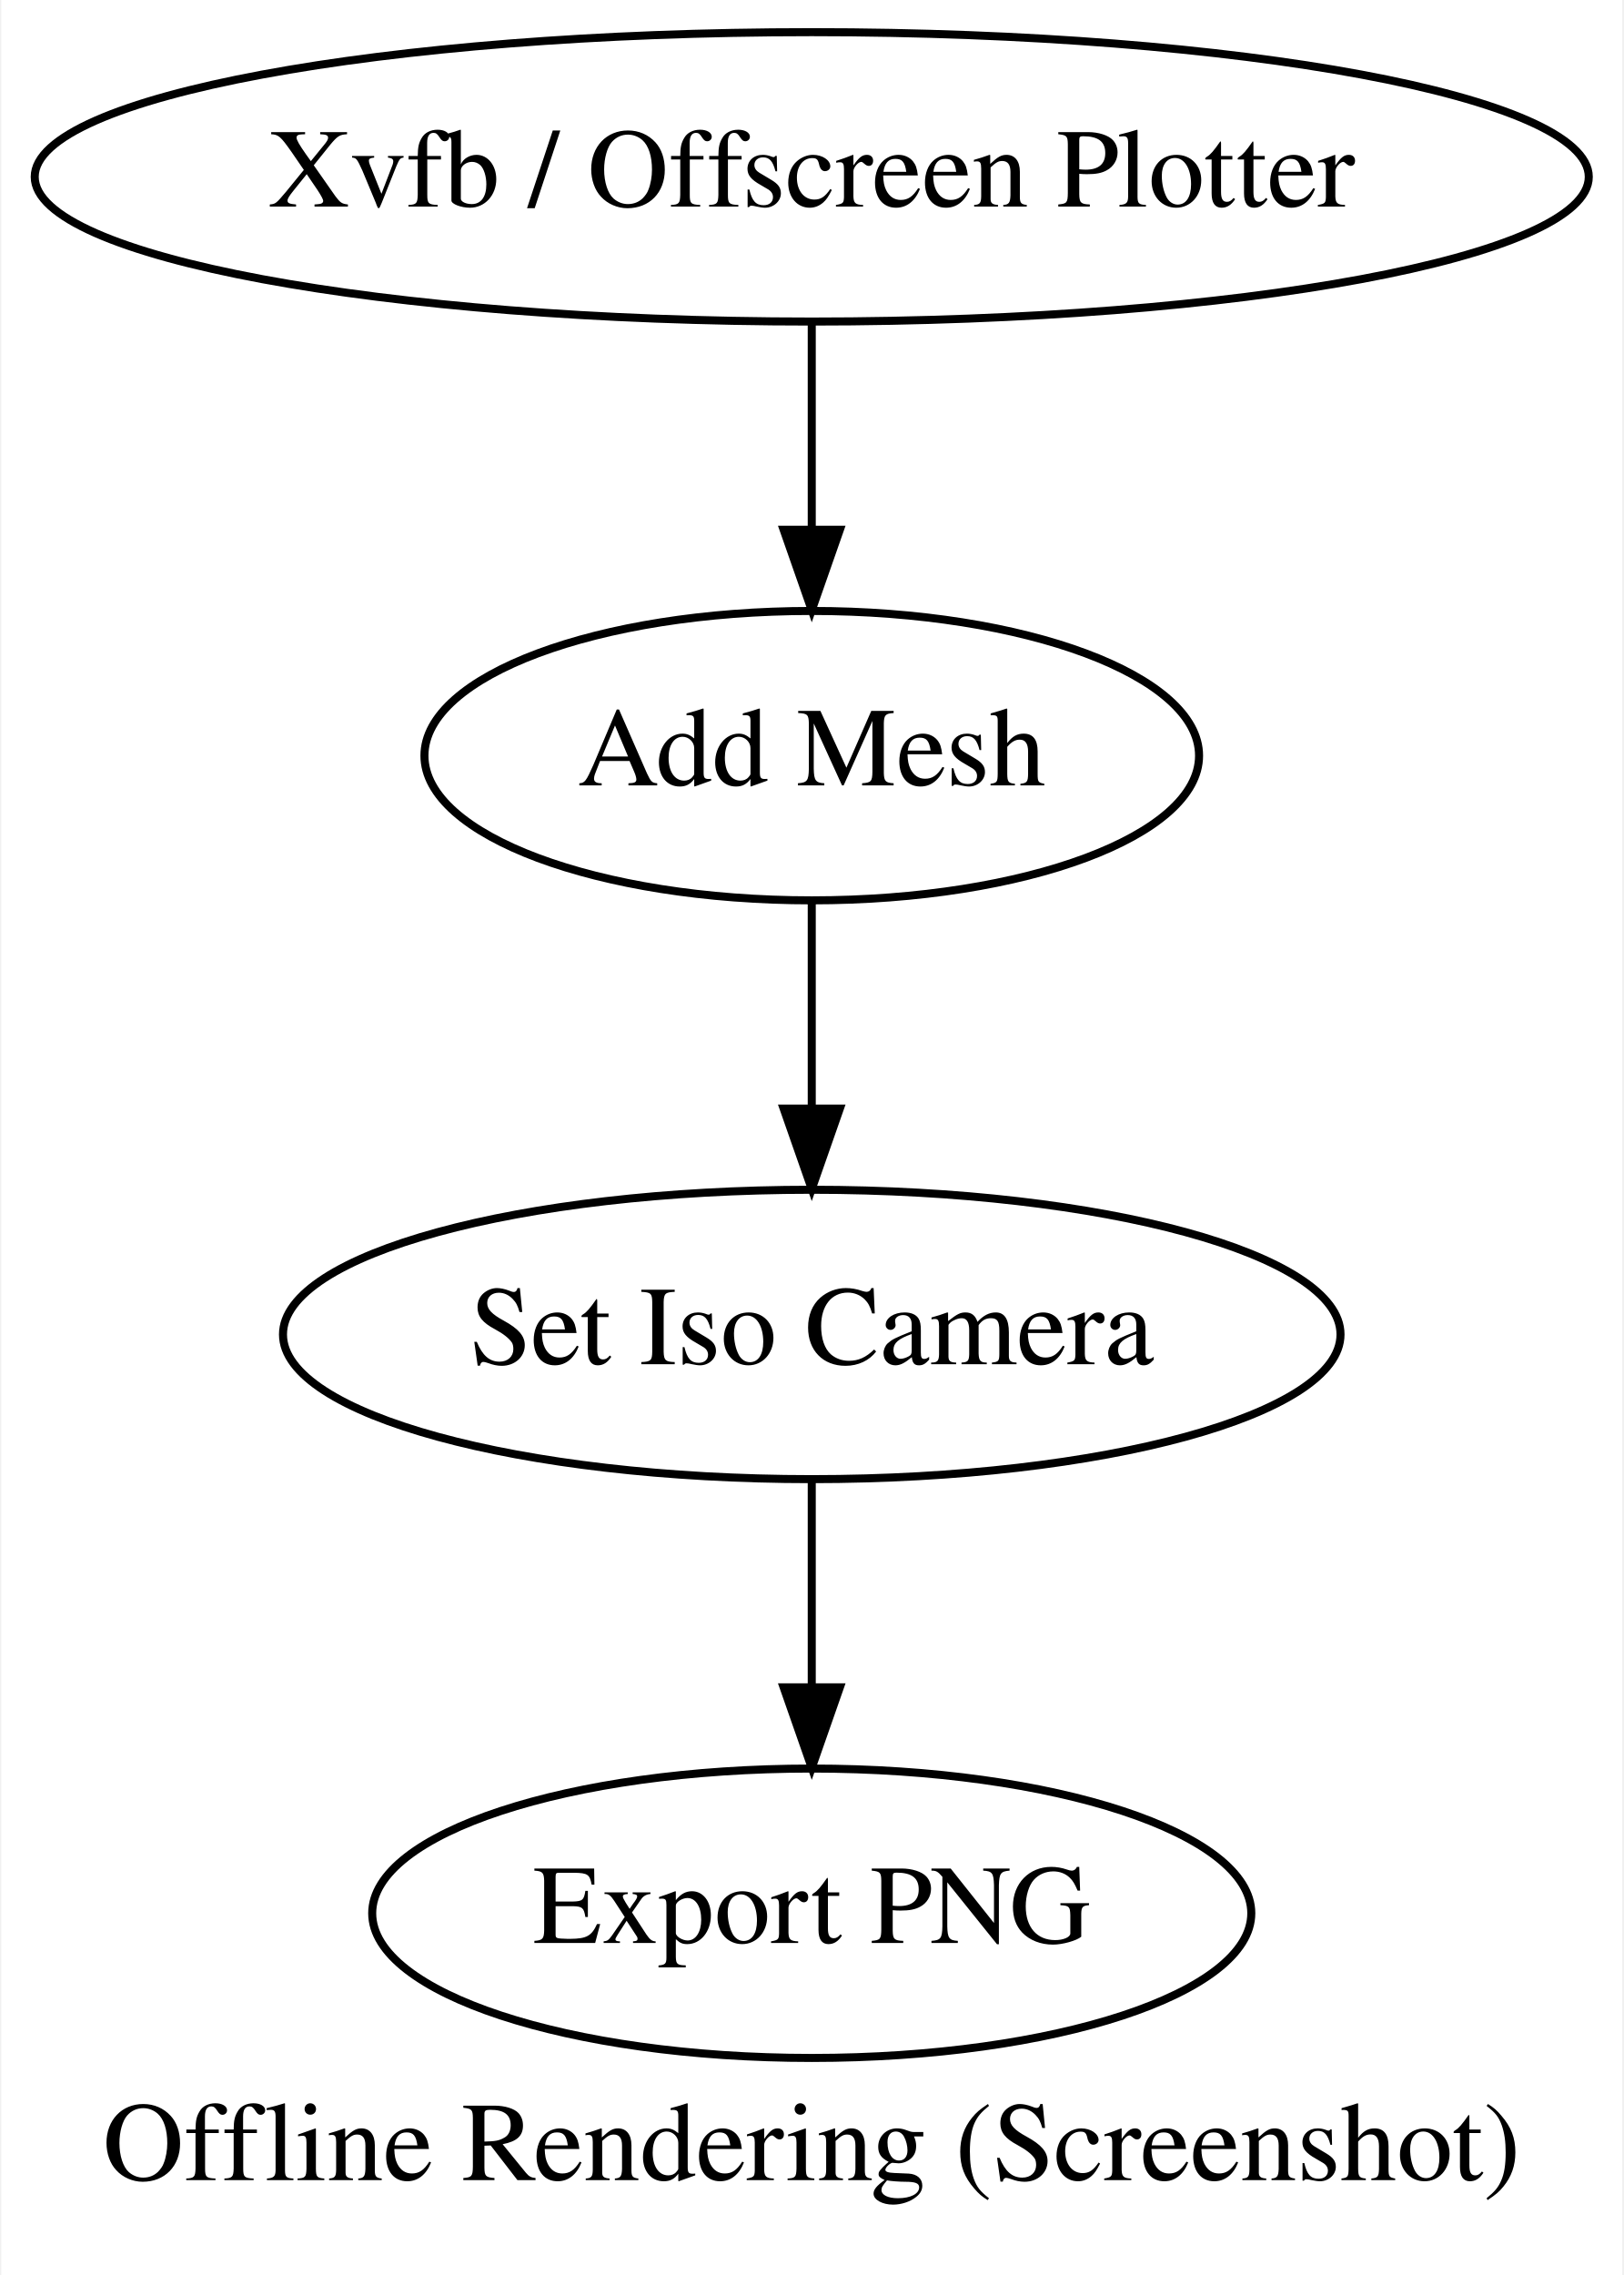
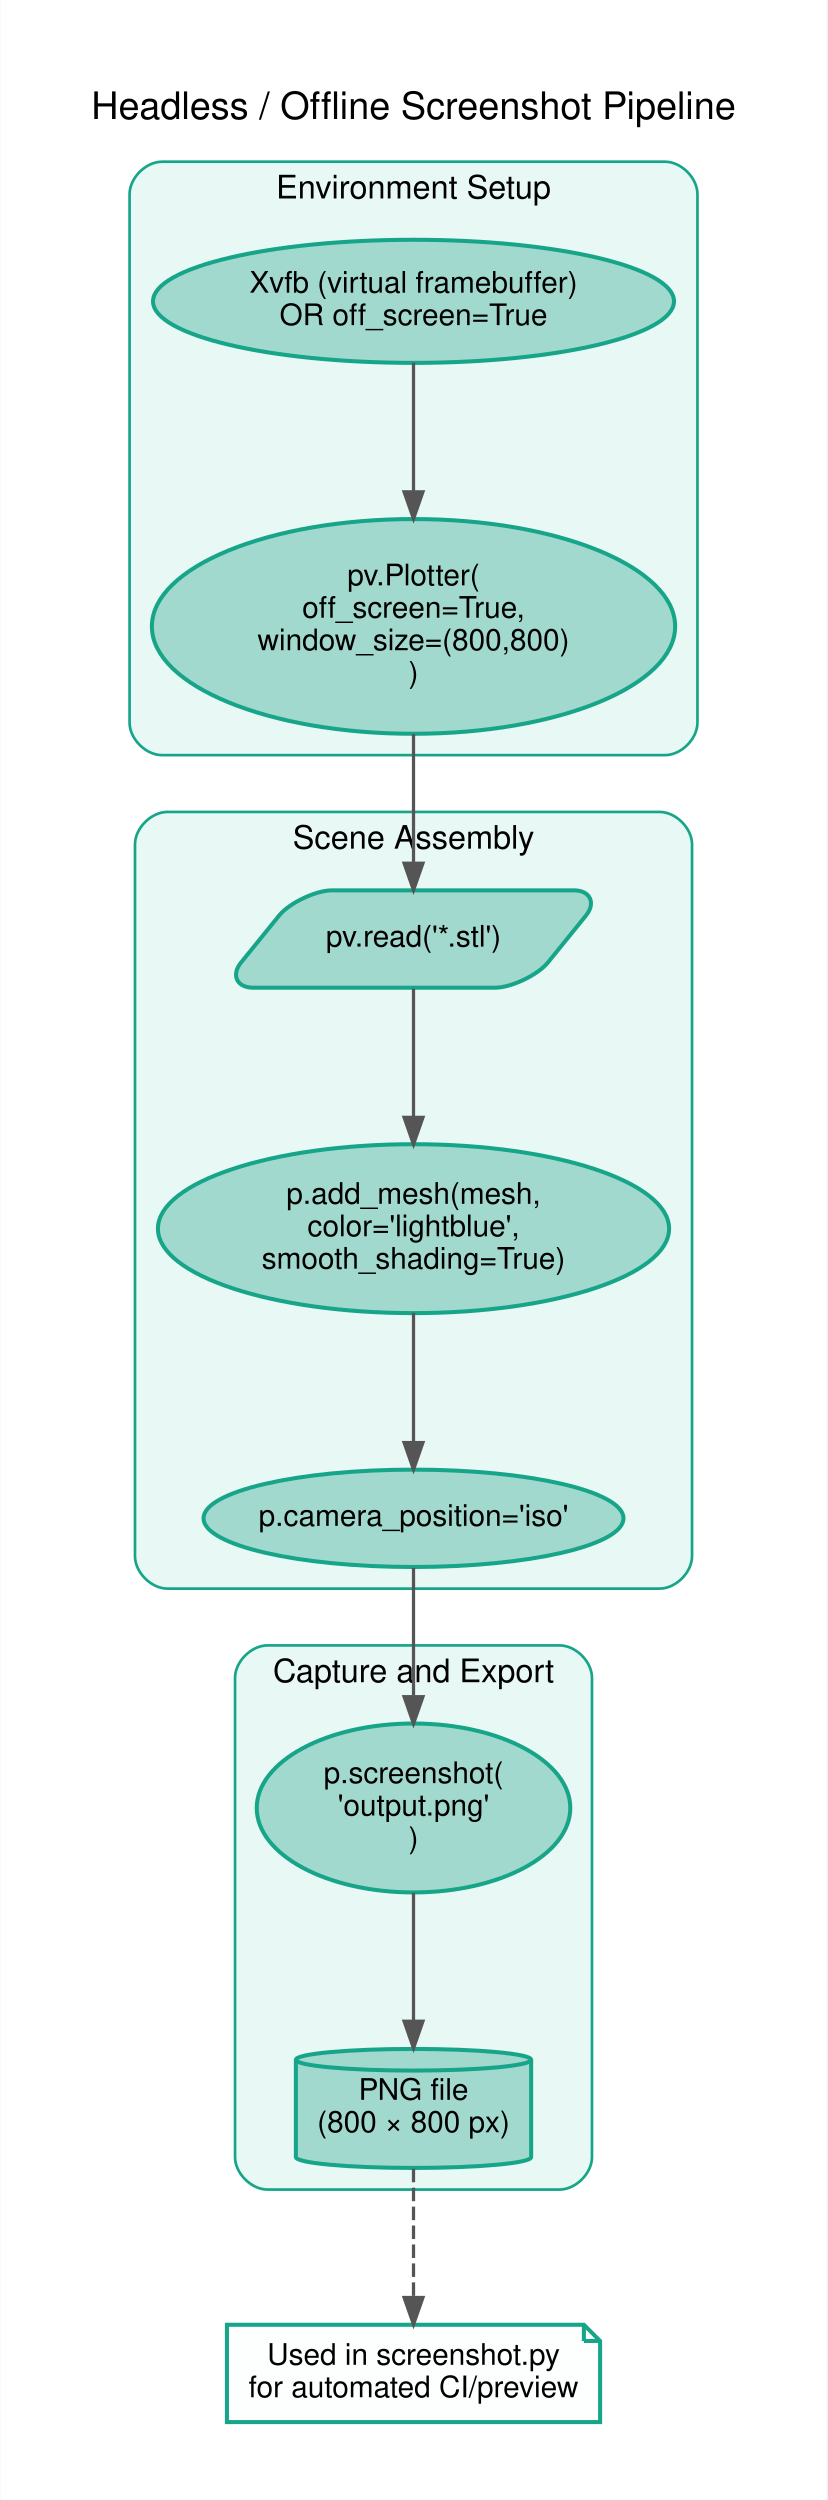
- <svg xmlns="http://www.w3.org/2000/svg" width="202pt" height="283pt" viewBox="0.00 0.00 201.68 283.00">
-   <g id="graph0" class="graph" transform="scale(1 1) rotate(0) translate(4 279)">
-     <polygon fill="white" stroke="transparent" points="-4,4 -4,-279 197.68,-279 197.68,4 -4,4" />
-     <text text-anchor="middle" x="96.84" y="-7.8" font-family="Times,serif" font-size="14.00">Offline Rendering (Screenshot)</text>
+ <svg xmlns="http://www.w3.org/2000/svg" width="306pt" height="925pt" viewBox="0.00 0.00 305.60 924.50">
+   <g id="graph0" class="graph" transform="scale(1 1) rotate(0) translate(28.8 895.7)">
+     <polygon fill="#ffffff" stroke="transparent" points="-28.8,28.8 -28.8,-895.7 276.8,-895.7 276.8,28.8 -28.8,28.8" />
+     <text text-anchor="middle" x="124" y="-851.7" font-family="Helvetica,Arial,sans-serif" font-size="14.00">Headless / Offline Screenshot Pipeline</text>
+     <g id="clust1" class="cluster">
+       <path fill="#e8f8f5" stroke="#17a589" d="M31,-616.45C31,-616.45 217,-616.45 217,-616.45 223,-616.45 229,-622.45 229,-628.45 229,-628.45 229,-823.9 229,-823.9 229,-829.9 223,-835.9 217,-835.9 217,-835.9 31,-835.9 31,-835.9 25,-835.9 19,-829.9 19,-823.9 19,-823.9 19,-628.45 19,-628.45 19,-622.45 25,-616.45 31,-616.45" />
+       <text text-anchor="middle" x="124" y="-822.3" font-family="Helvetica,Arial,sans-serif" font-size="12.00">Environment Setup</text>
+     </g>
+     <g id="clust2" class="cluster">
+       <path fill="#e8f8f5" stroke="#17a589" d="M33,-308.23C33,-308.23 215,-308.23 215,-308.23 221,-308.23 227,-314.23 227,-320.23 227,-320.23 227,-583.45 227,-583.45 227,-589.45 221,-595.45 215,-595.45 215,-595.45 33,-595.45 33,-595.45 27,-595.45 21,-589.45 21,-583.45 21,-583.45 21,-320.23 21,-320.23 21,-314.23 27,-308.23 33,-308.23" />
+       <text text-anchor="middle" x="124" y="-581.85" font-family="Helvetica,Arial,sans-serif" font-size="12.00">Scene Assembly</text>
+     </g>
+     <g id="clust3" class="cluster">
+       <path fill="#e8f8f5" stroke="#17a589" d="M70,-86C70,-86 178,-86 178,-86 184,-86 190,-92 190,-98 190,-98 190,-275.23 190,-275.23 190,-281.23 184,-287.23 178,-287.23 178,-287.23 70,-287.23 70,-287.23 64,-287.23 58,-281.23 58,-275.23 58,-275.23 58,-98 58,-98 58,-92 64,-86 70,-86" />
+       <text text-anchor="middle" x="124" y="-273.63" font-family="Helvetica,Arial,sans-serif" font-size="12.00">Capture and Export</text>
+     </g>
    <g id="node1" class="node">
-       <ellipse fill="none" stroke="black" cx="96.84" cy="-257" rx="96.68" ry="18" />
-       <text text-anchor="middle" x="96.84" y="-253.3" font-family="Times,serif" font-size="14.00">Xvfb / Offscreen Plotter</text>
+       <ellipse fill="#a2d9ce" stroke="#17a589" stroke-width="1.5" cx="124" cy="-784.27" rx="96.33" ry="22.76" />
+       <text text-anchor="middle" x="124" y="-787.47" font-family="Helvetica,Arial,sans-serif" font-size="11.00">Xvfb (virtual framebuffer)</text>
+       <text text-anchor="middle" x="124" y="-775.47" font-family="Helvetica,Arial,sans-serif" font-size="11.00">OR off_screen=True</text>
    </g>
    <g id="node2" class="node">
-       <ellipse fill="none" stroke="black" cx="96.84" cy="-185" rx="48.19" ry="18" />
-       <text text-anchor="middle" x="96.84" y="-181.3" font-family="Times,serif" font-size="14.00">Add Mesh</text>
+       <ellipse fill="#a2d9ce" stroke="#17a589" stroke-width="1.5" cx="124" cy="-664.05" rx="96.75" ry="39.7" />
+       <text text-anchor="middle" x="124" y="-679.25" font-family="Helvetica,Arial,sans-serif" font-size="11.00">pv.Plotter(</text>
+       <text text-anchor="middle" x="124" y="-667.25" font-family="Helvetica,Arial,sans-serif" font-size="11.00">  off_screen=True,</text>
+       <text text-anchor="middle" x="124" y="-655.25" font-family="Helvetica,Arial,sans-serif" font-size="11.00">  window_size=(800,800)</text>
+       <text text-anchor="middle" x="124" y="-643.25" font-family="Helvetica,Arial,sans-serif" font-size="11.00">)</text>
    </g>
    <g id="edge1" class="edge">
-       <path fill="none" stroke="black" d="M96.84,-238.7C96.84,-230.98 96.84,-221.71 96.84,-213.11" />
-       <polygon fill="black" stroke="black" points="100.34,-213.1 96.84,-203.1 93.34,-213.1 100.34,-213.1" />
+       <path fill="none" stroke="#555555" stroke-width="1.2" d="M124,-761.59C124,-748.23 124,-730.54 124,-713.95" />
+       <polygon fill="#555555" stroke="#555555" stroke-width="1.2" points="127.5,-713.82 124,-703.82 120.5,-713.82 127.5,-713.82" />
    </g>
    <g id="node3" class="node">
-       <ellipse fill="none" stroke="black" cx="96.84" cy="-113" rx="65.79" ry="18" />
-       <text text-anchor="middle" x="96.84" y="-109.3" font-family="Times,serif" font-size="14.00">Set Iso Camera</text>
+       <path fill="#a2d9ce" stroke="#17a589" stroke-width="1.5" d="M183.33,-566.45C183.33,-566.45 93.86,-566.45 93.86,-566.45 87.86,-566.45 78.08,-561.79 74.3,-557.13 74.3,-557.13 60.23,-539.77 60.23,-539.77 56.45,-535.11 58.67,-530.45 64.67,-530.45 64.67,-530.45 154.14,-530.45 154.14,-530.45 160.14,-530.45 169.92,-535.11 173.7,-539.77 173.7,-539.77 187.77,-557.13 187.77,-557.13 191.55,-561.79 189.33,-566.45 183.33,-566.45" />
+       <text text-anchor="middle" x="124" y="-545.65" font-family="Helvetica,Arial,sans-serif" font-size="11.00">pv.read('*.stl')</text>
+     </g>
+     <g id="edge5" class="edge">
+       <path fill="none" stroke="#555555" stroke-width="1.2" d="M124,-624.27C124,-608.6 124,-590.88 124,-576.63" />
+       <polygon fill="#555555" stroke="#555555" stroke-width="1.2" points="127.5,-576.49 124,-566.49 120.5,-576.49 127.5,-576.49" />
+     </g>
+     <g id="node4" class="node">
+       <ellipse fill="#a2d9ce" stroke="#17a589" stroke-width="1.5" cx="124" cy="-441.34" rx="94.51" ry="31.23" />
+       <text text-anchor="middle" x="124" y="-450.54" font-family="Helvetica,Arial,sans-serif" font-size="11.00">p.add_mesh(mesh,</text>
+       <text text-anchor="middle" x="124" y="-438.54" font-family="Helvetica,Arial,sans-serif" font-size="11.00">  color='lightblue',</text>
+       <text text-anchor="middle" x="124" y="-426.54" font-family="Helvetica,Arial,sans-serif" font-size="11.00">  smooth_shading=True)</text>
    </g>
    <g id="edge2" class="edge">
-       <path fill="none" stroke="black" d="M96.84,-166.7C96.84,-158.98 96.84,-149.71 96.84,-141.11" />
-       <polygon fill="black" stroke="black" points="100.34,-141.1 96.84,-131.1 93.34,-141.1 100.34,-141.1" />
+       <path fill="none" stroke="#555555" stroke-width="1.2" d="M124,-530.09C124,-517.27 124,-499.28 124,-482.93" />
+       <polygon fill="#555555" stroke="#555555" stroke-width="1.2" points="127.5,-482.49 124,-472.49 120.5,-482.49 127.5,-482.49" />
    </g>
-     <g id="node4" class="node">
-       <ellipse fill="none" stroke="black" cx="96.84" cy="-41" rx="54.69" ry="18" />
-       <text text-anchor="middle" x="96.84" y="-37.3" font-family="Times,serif" font-size="14.00">Export PNG</text>
+     <g id="node5" class="node">
+       <ellipse fill="#a2d9ce" stroke="#17a589" stroke-width="1.5" cx="124" cy="-334.23" rx="77.65" ry="18" />
+       <text text-anchor="middle" x="124" y="-331.43" font-family="Helvetica,Arial,sans-serif" font-size="11.00">p.camera_position='iso'</text>
    </g>
    <g id="edge3" class="edge">
-       <path fill="none" stroke="black" d="M96.84,-94.7C96.84,-86.98 96.84,-77.71 96.84,-69.11" />
-       <polygon fill="black" stroke="black" points="100.34,-69.1 96.84,-59.1 93.34,-69.1 100.34,-69.1" />
+       <path fill="none" stroke="#555555" stroke-width="1.2" d="M124,-410.22C124,-395.23 124,-377.25 124,-362.65" />
+       <polygon fill="#555555" stroke="#555555" stroke-width="1.2" points="127.5,-362.25 124,-352.25 120.5,-362.25 127.5,-362.25" />
+     </g>
+     <g id="node6" class="node">
+       <ellipse fill="#a2d9ce" stroke="#17a589" stroke-width="1.5" cx="124" cy="-227.11" rx="57.97" ry="31.23" />
+       <text text-anchor="middle" x="124" y="-236.31" font-family="Helvetica,Arial,sans-serif" font-size="11.00">p.screenshot(</text>
+       <text text-anchor="middle" x="124" y="-224.31" font-family="Helvetica,Arial,sans-serif" font-size="11.00">  'output.png'</text>
+       <text text-anchor="middle" x="124" y="-212.31" font-family="Helvetica,Arial,sans-serif" font-size="11.00">)</text>
+     </g>
+     <g id="edge6" class="edge">
+       <path fill="none" stroke="#555555" stroke-width="1.2" d="M124,-315.87C124,-303.05 124,-285.06 124,-268.7" />
+       <polygon fill="#555555" stroke="#555555" stroke-width="1.2" points="127.5,-268.26 124,-258.26 120.5,-268.26 127.5,-268.26" />
+     </g>
+     <g id="node7" class="node">
+       <path fill="#a2d9ce" stroke="#17a589" stroke-width="1.5" d="M167.5,-134C167.5,-136.21 148,-138 124,-138 100,-138 80.5,-136.21 80.5,-134 80.5,-134 80.5,-98 80.5,-98 80.5,-95.79 100,-94 124,-94 148,-94 167.5,-95.79 167.5,-98 167.5,-98 167.5,-134 167.5,-134" />
+       <path fill="none" stroke="#17a589" stroke-width="1.5" d="M167.5,-134C167.5,-131.79 148,-130 124,-130 100,-130 80.5,-131.79 80.5,-134" />
+       <text text-anchor="middle" x="124" y="-119.2" font-family="Helvetica,Arial,sans-serif" font-size="11.00">PNG file</text>
+       <text text-anchor="middle" x="124" y="-107.2" font-family="Helvetica,Arial,sans-serif" font-size="11.00">(800 × 800 px)</text>
+     </g>
+     <g id="edge4" class="edge">
+       <path fill="none" stroke="#555555" stroke-width="1.2" d="M124,-195.72C124,-181 124,-163.35 124,-148.49" />
+       <polygon fill="#555555" stroke="#555555" stroke-width="1.2" points="127.5,-148.25 124,-138.25 120.5,-148.25 127.5,-148.25" />
+     </g>
+     <g id="node8" class="node">
+       <polygon fill="#fdfefe" stroke="#17a589" stroke-width="1.5" points="187,-36 55,-36 55,0 193,0 193,-30 187,-36" />
+       <polyline fill="none" stroke="#17a589" stroke-width="1.5" points="187,-36 187,-30 " />
+       <polyline fill="none" stroke="#17a589" stroke-width="1.5" points="193,-30 187,-30 " />
+       <text text-anchor="middle" x="124" y="-21.2" font-family="Helvetica,Arial,sans-serif" font-size="11.00">Used in screenshot.py</text>
+       <text text-anchor="middle" x="124" y="-9.2" font-family="Helvetica,Arial,sans-serif" font-size="11.00">for automated CI/preview</text>
+     </g>
+     <g id="edge7" class="edge">
+       <path fill="none" stroke="#555555" stroke-width="1.2" stroke-dasharray="5,2" d="M124,-93.69C124,-79.74 124,-61.36 124,-46.33" />
+       <polygon fill="#555555" stroke="#555555" stroke-width="1.2" points="127.5,-46.09 124,-36.09 120.5,-46.09 127.5,-46.09" />
    </g>
  </g>
</svg>
